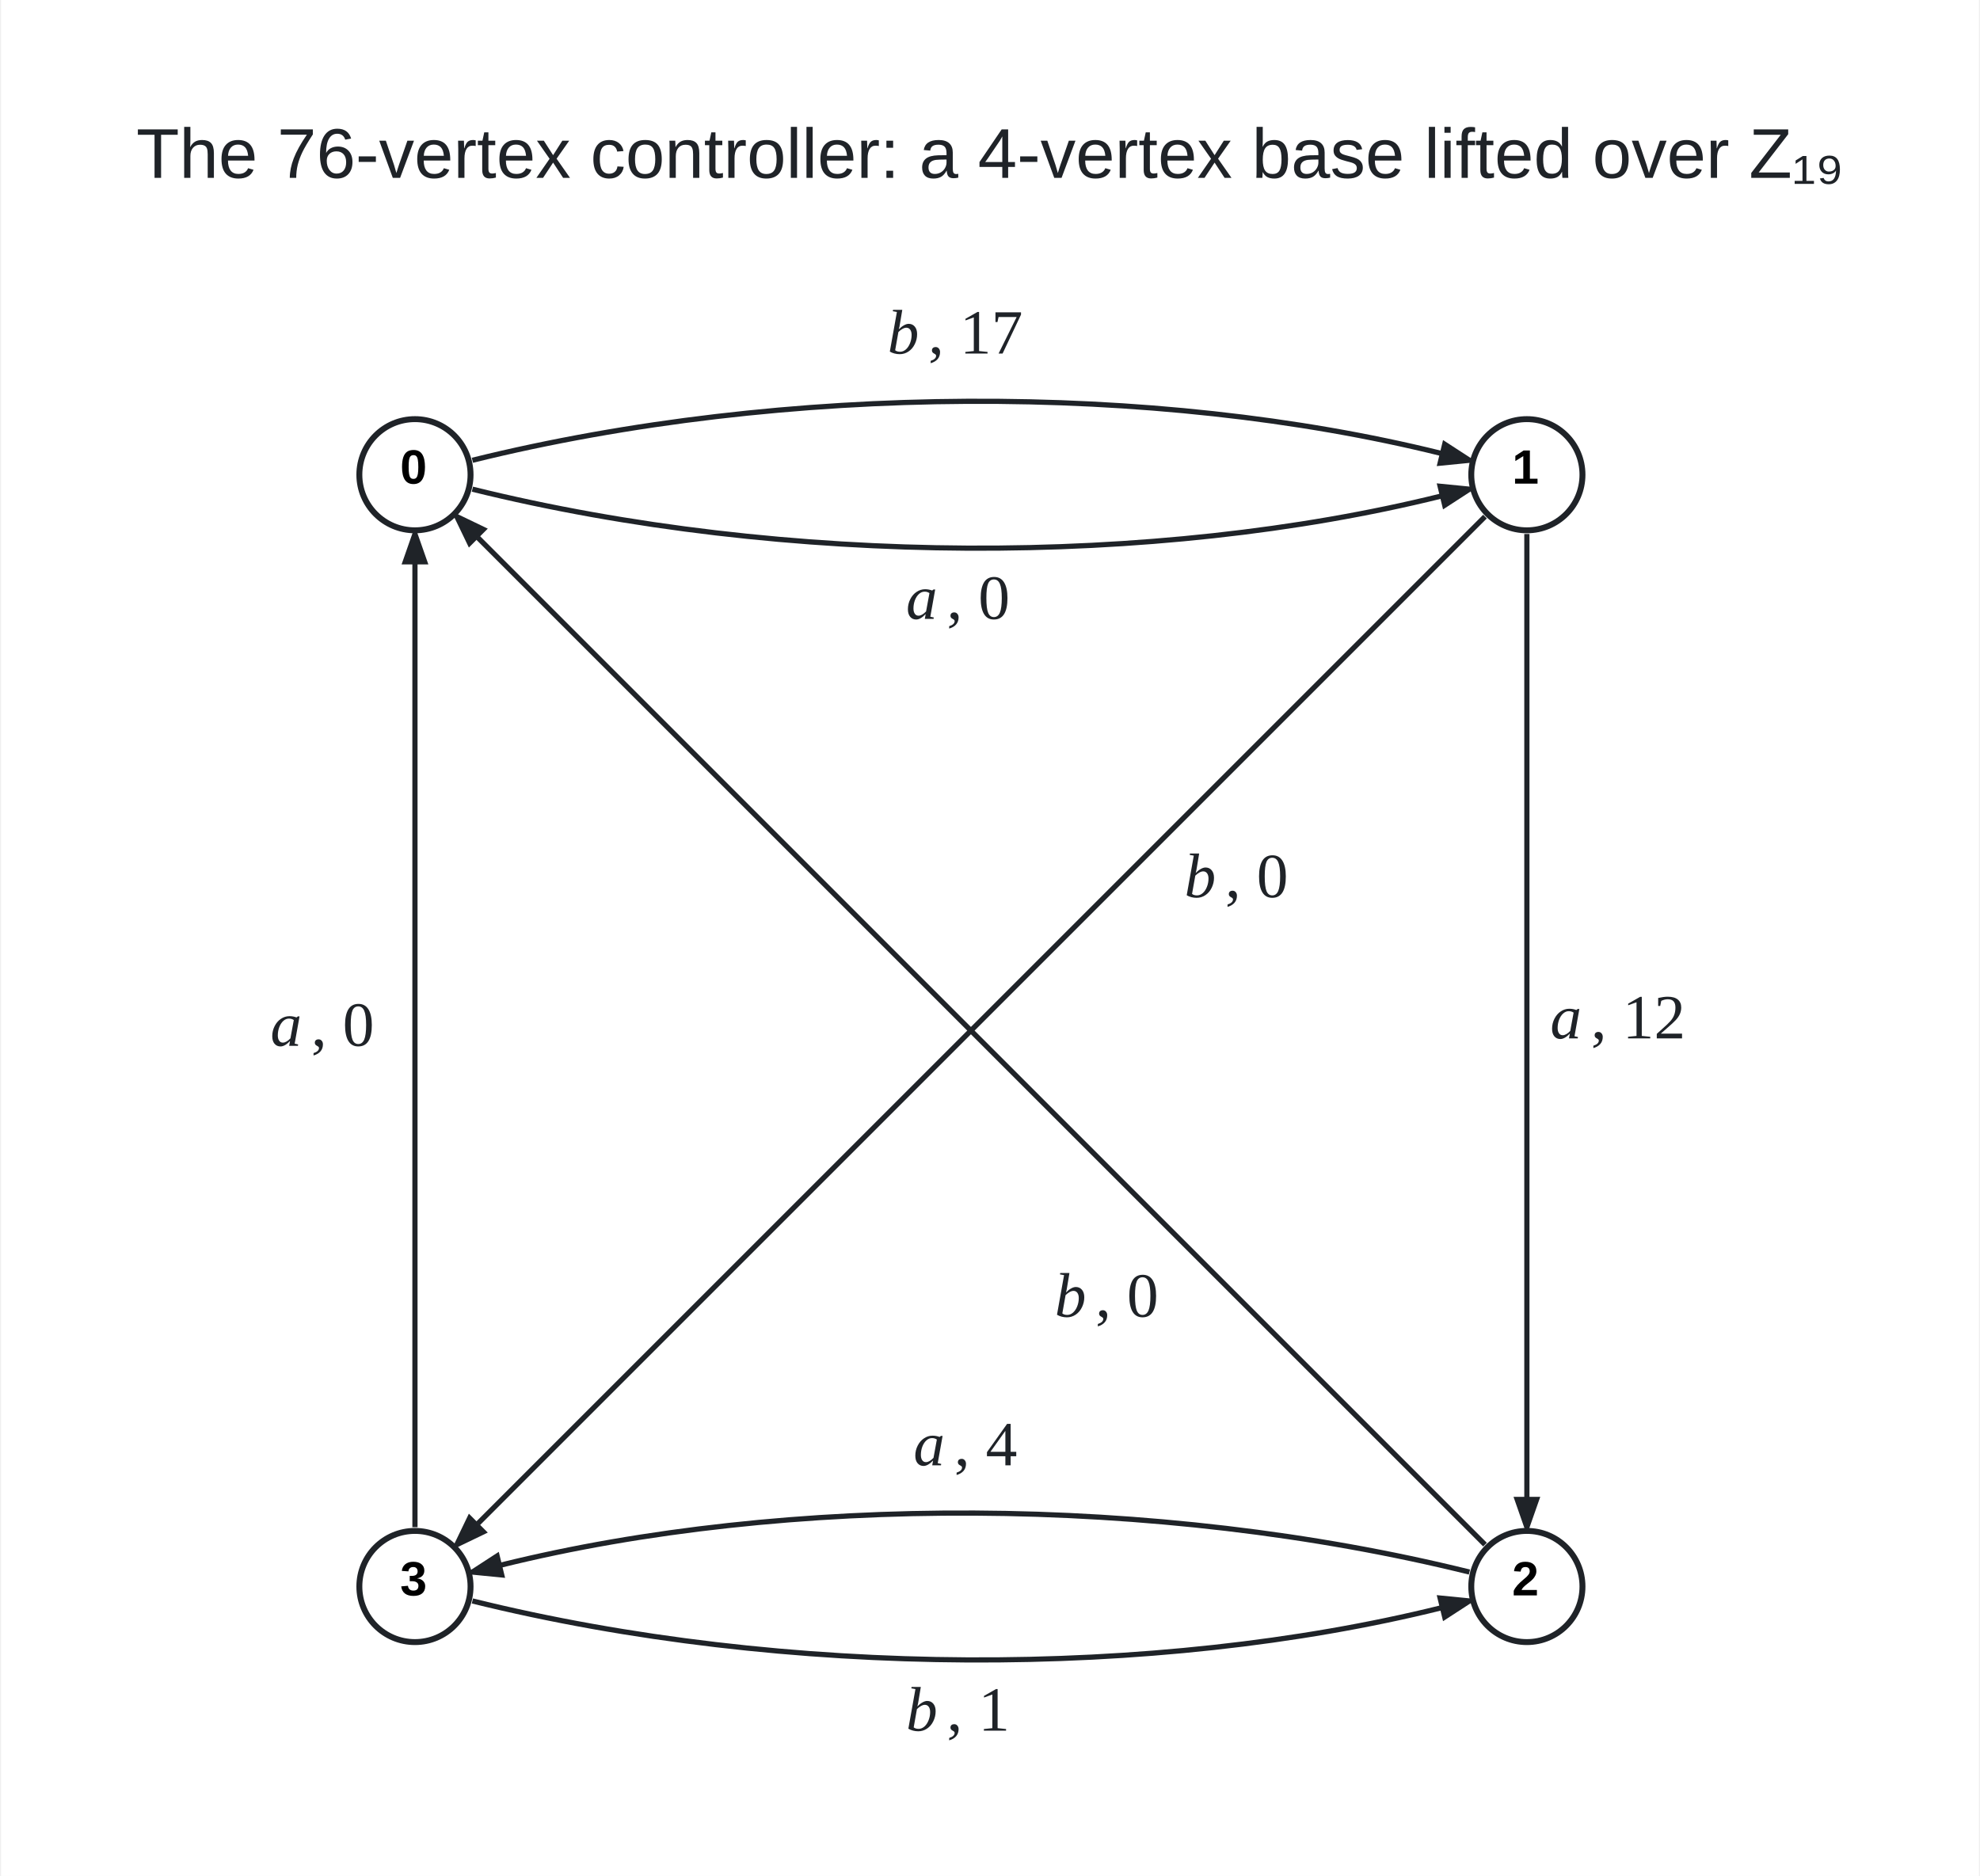
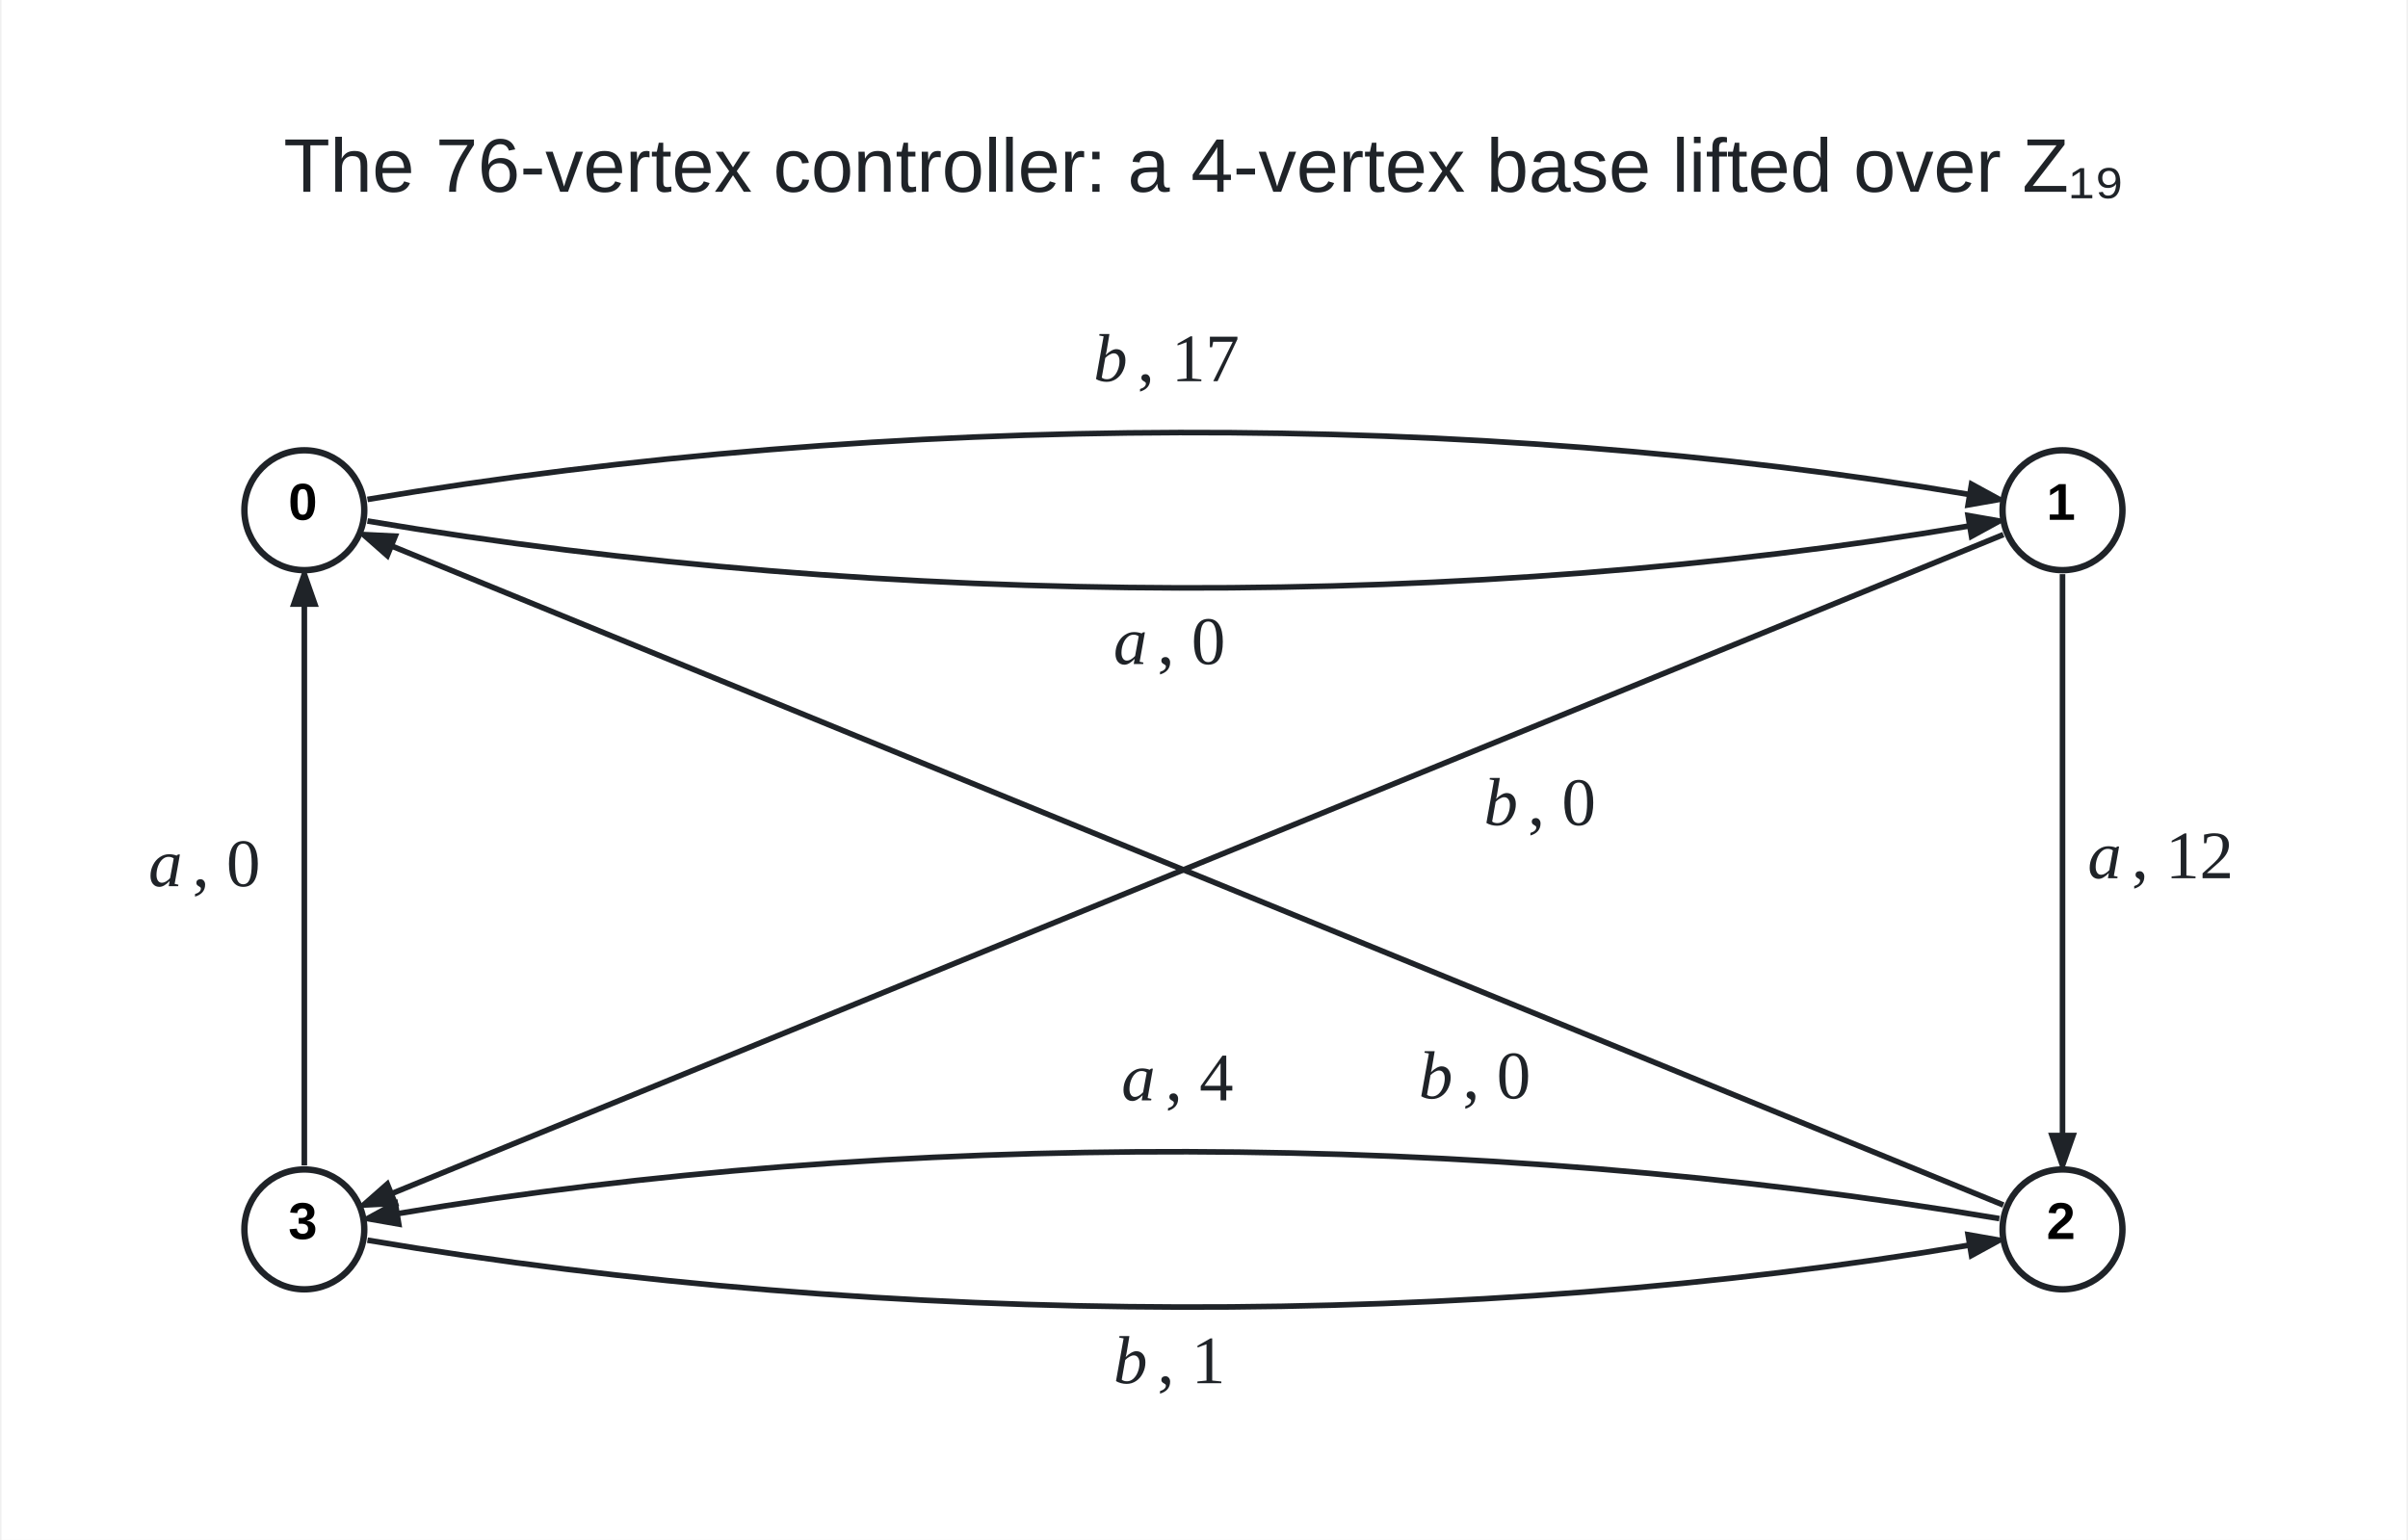
- <svg xmlns="http://www.w3.org/2000/svg" width="534pt" height="506pt" viewBox="0.00 0.00 533.60 506.20">
-   <g id="graph0" class="graph" transform="scale(1 1) rotate(0) translate(64.65 477.4)">
-     <polygon fill="white" stroke="transparent" points="-64.65,28.8 -64.65,-477.4 468.95,-477.4 468.95,28.8 -64.65,28.8" />
-     <text text-anchor="middle" x="202.15" y="-429.4" font-family="Arial" font-size="19.00" fill="#1f2328">The 76-vertex controller: a 4-vertex base lifted over Z₁₉</text>
-     <text text-anchor="middle" x="202.15" y="-408.4" font-family="Arial" font-size="19.00" fill="#1f2328"> </text>
+ <svg xmlns="http://www.w3.org/2000/svg" width="602pt" height="385pt" viewBox="0.00 0.00 601.90 385.40">
+   <g id="graph0" class="graph" transform="scale(1 1) rotate(0) translate(28.8 356.6)">
+     <polygon fill="white" stroke="transparent" points="-28.8,28.8 -28.8,-356.6 573.1,-356.6 573.1,28.8 -28.8,28.8" />
+     <text text-anchor="middle" x="272.15" y="-308.6" font-family="Arial" font-size="19.00" fill="#1f2328">The 76-vertex controller: a 4-vertex base lifted over Z₁₉</text>
+     <text text-anchor="middle" x="272.15" y="-287.6" font-family="Arial" font-size="19.00" fill="#1f2328"> </text>
    <g id="edge1" class="edge">
-       <path fill="none" stroke="#1f2328" stroke-width="1.4" d="M62.5,-345.4C147,-324.5 247,-324.5 323.7,-343.5" />
-       <polygon fill="#1f2328" stroke="#1f2328" stroke-width="1.4" points="323.59,-346.18 331.5,-345.4 324.83,-341.07 323.59,-346.18" />
+       <path fill="none" stroke="#1f2328" stroke-width="1.4" d="M62.8,-226.2C193.7,-204.1 340.3,-204.1 463.3,-224.9" />
+       <polygon fill="#1f2328" stroke="#1f2328" stroke-width="1.4" points="463.37,-227.57 471.2,-226.2 464.23,-222.39 463.37,-227.57" />
    </g>
    <g id="edge5" class="edge">
-       <path fill="none" stroke="#1f2328" stroke-width="1.4" d="M62.5,-353.2C147,-374.1 247,-374.1 323.7,-355.1" />
-       <polygon fill="#1f2328" stroke="#1f2328" stroke-width="1.4" points="324.83,-357.53 331.5,-353.2 323.59,-352.42 324.83,-357.53" />
+       <path fill="none" stroke="#1f2328" stroke-width="1.4" d="M62.8,-231.6C193.7,-253.7 340.3,-253.7 463.3,-232.9" />
+       <polygon fill="#1f2328" stroke="#1f2328" stroke-width="1.4" points="464.23,-235.41 471.2,-231.6 463.37,-230.23 464.23,-235.41" />
    </g>
    <g id="edge2" class="edge">
-       <path fill="none" stroke="#1f2328" stroke-width="1.4" d="M347,-333.3C347,-249.3 347,-149.3 347,-73.3" />
-       <polygon fill="#1f2328" stroke="#1f2328" stroke-width="1.4" points="349.63,-72.8 347,-65.3 344.38,-72.8 349.63,-72.8" />
+       <path fill="none" stroke="#1f2328" stroke-width="1.4" d="M487,-212.9C487,-168.9 487,-108.9 487,-72.9" />
+       <polygon fill="#1f2328" stroke="#1f2328" stroke-width="1.4" points="489.63,-72.4 487,-64.9 484.38,-72.4 489.63,-72.4" />
    </g>
    <g id="edge6" class="edge">
-       <path fill="none" stroke="#1f2328" stroke-width="1.4" d="M335.7,-338C247,-249.3 147,-149.3 64,-66.3" />
-       <polygon fill="#1f2328" stroke="#1f2328" stroke-width="1.4" points="65.46,-64.05 58.3,-60.6 61.75,-67.76 65.46,-64.05" />
+       <path fill="none" stroke="#1f2328" stroke-width="1.4" d="M472.2,-222.8C340.3,-168.9 193.7,-108.9 69.2,-58" />
+       <polygon fill="#1f2328" stroke="#1f2328" stroke-width="1.4" points="69.74,-55.39 61.8,-55 67.76,-60.25 69.74,-55.39" />
    </g>
    <g id="edge7" class="edge">
-       <path fill="none" stroke="#1f2328" stroke-width="1.4" d="M335.7,-60.6C247,-149.3 147,-249.3 64,-332.3" />
-       <polygon fill="#1f2328" stroke="#1f2328" stroke-width="1.4" points="61.75,-330.84 58.3,-338 65.46,-334.55 61.75,-330.84" />
+       <path fill="none" stroke="#1f2328" stroke-width="1.4" d="M472.2,-55C340.3,-108.9 193.7,-168.9 69.2,-219.8" />
+       <polygon fill="#1f2328" stroke="#1f2328" stroke-width="1.4" points="67.76,-217.55 61.8,-222.8 69.74,-222.41 67.76,-217.55" />
    </g>
    <g id="edge3" class="edge">
-       <path fill="none" stroke="#1f2328" stroke-width="1.4" d="M331.5,-53.2C247,-74.1 147,-74.1 70.3,-55.1" />
-       <polygon fill="#1f2328" stroke="#1f2328" stroke-width="1.4" points="70.41,-52.42 62.5,-53.2 69.17,-57.53 70.41,-52.42" />
+       <path fill="none" stroke="#1f2328" stroke-width="1.4" d="M471.2,-51.6C340.3,-73.7 193.7,-73.7 70.7,-52.9" />
+       <polygon fill="#1f2328" stroke="#1f2328" stroke-width="1.4" points="70.63,-50.23 62.8,-51.6 69.77,-55.41 70.63,-50.23" />
    </g>
    <g id="edge4" class="edge">
-       <path fill="none" stroke="#1f2328" stroke-width="1.4" d="M47,-65.3C47,-149.3 47,-249.3 47,-325.3" />
-       <polygon fill="#1f2328" stroke="#1f2328" stroke-width="1.4" points="44.38,-325.8 47,-333.3 49.63,-325.8 44.38,-325.8" />
+       <path fill="none" stroke="#1f2328" stroke-width="1.4" d="M47,-64.9C47,-108.9 47,-168.9 47,-204.9" />
+       <polygon fill="#1f2328" stroke="#1f2328" stroke-width="1.4" points="44.38,-205.4 47,-212.9 49.63,-205.4 44.38,-205.4" />
    </g>
    <g id="edge8" class="edge">
-       <path fill="none" stroke="#1f2328" stroke-width="1.4" d="M62.5,-45.4C147,-24.5 247,-24.5 323.7,-43.5" />
-       <polygon fill="#1f2328" stroke="#1f2328" stroke-width="1.4" points="323.59,-46.18 331.5,-45.4 324.83,-41.07 323.59,-46.18" />
+       <path fill="none" stroke="#1f2328" stroke-width="1.4" d="M62.8,-46.2C193.7,-24.1 340.3,-24.1 463.3,-44.9" />
+       <polygon fill="#1f2328" stroke="#1f2328" stroke-width="1.4" points="463.37,-47.57 471.2,-46.2 464.23,-42.39 463.37,-47.57" />
    </g>
    <g id="node1" class="node">
-       <ellipse fill="white" stroke="#1f2328" stroke-width="1.6" cx="47" cy="-349.3" rx="15" ry="15" />
-       <text text-anchor="start" x="43" y="-346.9" font-family="Arial" font-weight="bold" font-size="13.00">0</text>
+       <ellipse fill="white" stroke="#1f2328" stroke-width="1.6" cx="47" cy="-228.9" rx="15" ry="15" />
+       <text text-anchor="start" x="43" y="-226.5" font-family="Arial" font-weight="bold" font-size="13.00">0</text>
    </g>
    <g id="node2" class="node">
-       <ellipse fill="white" stroke="#1f2328" stroke-width="1.6" cx="347" cy="-349.3" rx="15" ry="15" />
-       <text text-anchor="start" x="343" y="-346.9" font-family="Arial" font-weight="bold" font-size="13.00">1</text>
+       <ellipse fill="white" stroke="#1f2328" stroke-width="1.6" cx="487" cy="-228.9" rx="15" ry="15" />
+       <text text-anchor="start" x="483" y="-226.5" font-family="Arial" font-weight="bold" font-size="13.00">1</text>
    </g>
    <g id="node3" class="node">
-       <ellipse fill="white" stroke="#1f2328" stroke-width="1.6" cx="347" cy="-49.3" rx="15" ry="15" />
-       <text text-anchor="start" x="343" y="-46.9" font-family="Arial" font-weight="bold" font-size="13.00">2</text>
+       <ellipse fill="white" stroke="#1f2328" stroke-width="1.6" cx="487" cy="-48.9" rx="15" ry="15" />
+       <text text-anchor="start" x="483" y="-46.5" font-family="Arial" font-weight="bold" font-size="13.00">2</text>
    </g>
    <g id="node4" class="node">
-       <ellipse fill="white" stroke="#1f2328" stroke-width="1.6" cx="47" cy="-49.3" rx="15" ry="15" />
-       <text text-anchor="start" x="43" y="-46.9" font-family="Arial" font-weight="bold" font-size="13.00">3</text>
+       <ellipse fill="white" stroke="#1f2328" stroke-width="1.6" cx="47" cy="-48.9" rx="15" ry="15" />
+       <text text-anchor="start" x="43" y="-46.5" font-family="Arial" font-weight="bold" font-size="13.00">3</text>
    </g>
    <g id="node5" class="node">
-       <text text-anchor="start" x="179.5" y="-310.4" font-family="Times New Roman" font-style="italic" font-size="17.00" fill="#1f2328">a</text>
-       <text text-anchor="start" x="190.5" y="-310.4" font-family="Times New Roman" font-size="17.00" fill="#1f2328">, 0</text>
+       <text text-anchor="start" x="249.5" y="-190.4" font-family="Times New Roman" font-style="italic" font-size="17.00" fill="#1f2328">a</text>
+       <text text-anchor="start" x="260.5" y="-190.4" font-family="Times New Roman" font-size="17.00" fill="#1f2328">, 0</text>
    </g>
    <g id="node6" class="node">
-       <text text-anchor="start" x="353.3" y="-197.2" font-family="Times New Roman" font-style="italic" font-size="17.00" fill="#1f2328">a</text>
-       <text text-anchor="start" x="364.3" y="-197.2" font-family="Times New Roman" font-size="17.00" fill="#1f2328">, 12</text>
+       <text text-anchor="start" x="493.3" y="-136.8" font-family="Times New Roman" font-style="italic" font-size="17.00" fill="#1f2328">a</text>
+       <text text-anchor="start" x="504.3" y="-136.8" font-family="Times New Roman" font-size="17.00" fill="#1f2328">, 12</text>
    </g>
    <g id="node7" class="node">
-       <text text-anchor="start" x="181.5" y="-82" font-family="Times New Roman" font-style="italic" font-size="17.00" fill="#1f2328">a</text>
-       <text text-anchor="start" x="192.5" y="-82" font-family="Times New Roman" font-size="17.00" fill="#1f2328">, 4</text>
+       <text text-anchor="start" x="251.5" y="-81.2" font-family="Times New Roman" font-style="italic" font-size="17.00" fill="#1f2328">a</text>
+       <text text-anchor="start" x="262.5" y="-81.2" font-family="Times New Roman" font-size="17.00" fill="#1f2328">, 4</text>
    </g>
    <g id="node8" class="node">
-       <text text-anchor="start" x="8" y="-195.2" font-family="Times New Roman" font-style="italic" font-size="17.00" fill="#1f2328">a</text>
-       <text text-anchor="start" x="19" y="-195.2" font-family="Times New Roman" font-size="17.00" fill="#1f2328">, 0</text>
+       <text text-anchor="start" x="8" y="-134.8" font-family="Times New Roman" font-style="italic" font-size="17.00" fill="#1f2328">a</text>
+       <text text-anchor="start" x="19" y="-134.8" font-family="Times New Roman" font-size="17.00" fill="#1f2328">, 0</text>
    </g>
    <g id="node9" class="node">
-       <text text-anchor="start" x="174.5" y="-382" font-family="Times New Roman" font-style="italic" font-size="17.00" fill="#1f2328">b</text>
-       <text text-anchor="start" x="185.5" y="-382" font-family="Times New Roman" font-size="17.00" fill="#1f2328">, 17</text>
+       <text text-anchor="start" x="244.5" y="-261.2" font-family="Times New Roman" font-style="italic" font-size="17.00" fill="#1f2328">b</text>
+       <text text-anchor="start" x="255.5" y="-261.2" font-family="Times New Roman" font-size="17.00" fill="#1f2328">, 17</text>
    </g>
    <g id="node10" class="node">
-       <text text-anchor="start" x="254.6" y="-235.3" font-family="Times New Roman" font-style="italic" font-size="17.00" fill="#1f2328">b</text>
-       <text text-anchor="start" x="265.6" y="-235.3" font-family="Times New Roman" font-size="17.00" fill="#1f2328">, 0</text>
+       <text text-anchor="start" x="342.2" y="-150.1" font-family="Times New Roman" font-style="italic" font-size="17.00" fill="#1f2328">b</text>
+       <text text-anchor="start" x="353.2" y="-150.1" font-family="Times New Roman" font-size="17.00" fill="#1f2328">, 0</text>
    </g>
    <g id="node11" class="node">
-       <text text-anchor="start" x="219.6" y="-122.1" font-family="Times New Roman" font-style="italic" font-size="17.00" fill="#1f2328">b</text>
-       <text text-anchor="start" x="230.6" y="-122.1" font-family="Times New Roman" font-size="17.00" fill="#1f2328">, 0</text>
+       <text text-anchor="start" x="325.9" y="-81.7" font-family="Times New Roman" font-style="italic" font-size="17.00" fill="#1f2328">b</text>
+       <text text-anchor="start" x="336.9" y="-81.7" font-family="Times New Roman" font-size="17.00" fill="#1f2328">, 0</text>
    </g>
    <g id="node12" class="node">
-       <text text-anchor="start" x="179.5" y="-10.4" font-family="Times New Roman" font-style="italic" font-size="17.00" fill="#1f2328">b</text>
-       <text text-anchor="start" x="190.5" y="-10.4" font-family="Times New Roman" font-size="17.00" fill="#1f2328">, 1</text>
+       <text text-anchor="start" x="249.5" y="-10.4" font-family="Times New Roman" font-style="italic" font-size="17.00" fill="#1f2328">b</text>
+       <text text-anchor="start" x="260.5" y="-10.4" font-family="Times New Roman" font-size="17.00" fill="#1f2328">, 1</text>
    </g>
  </g>
</svg>
